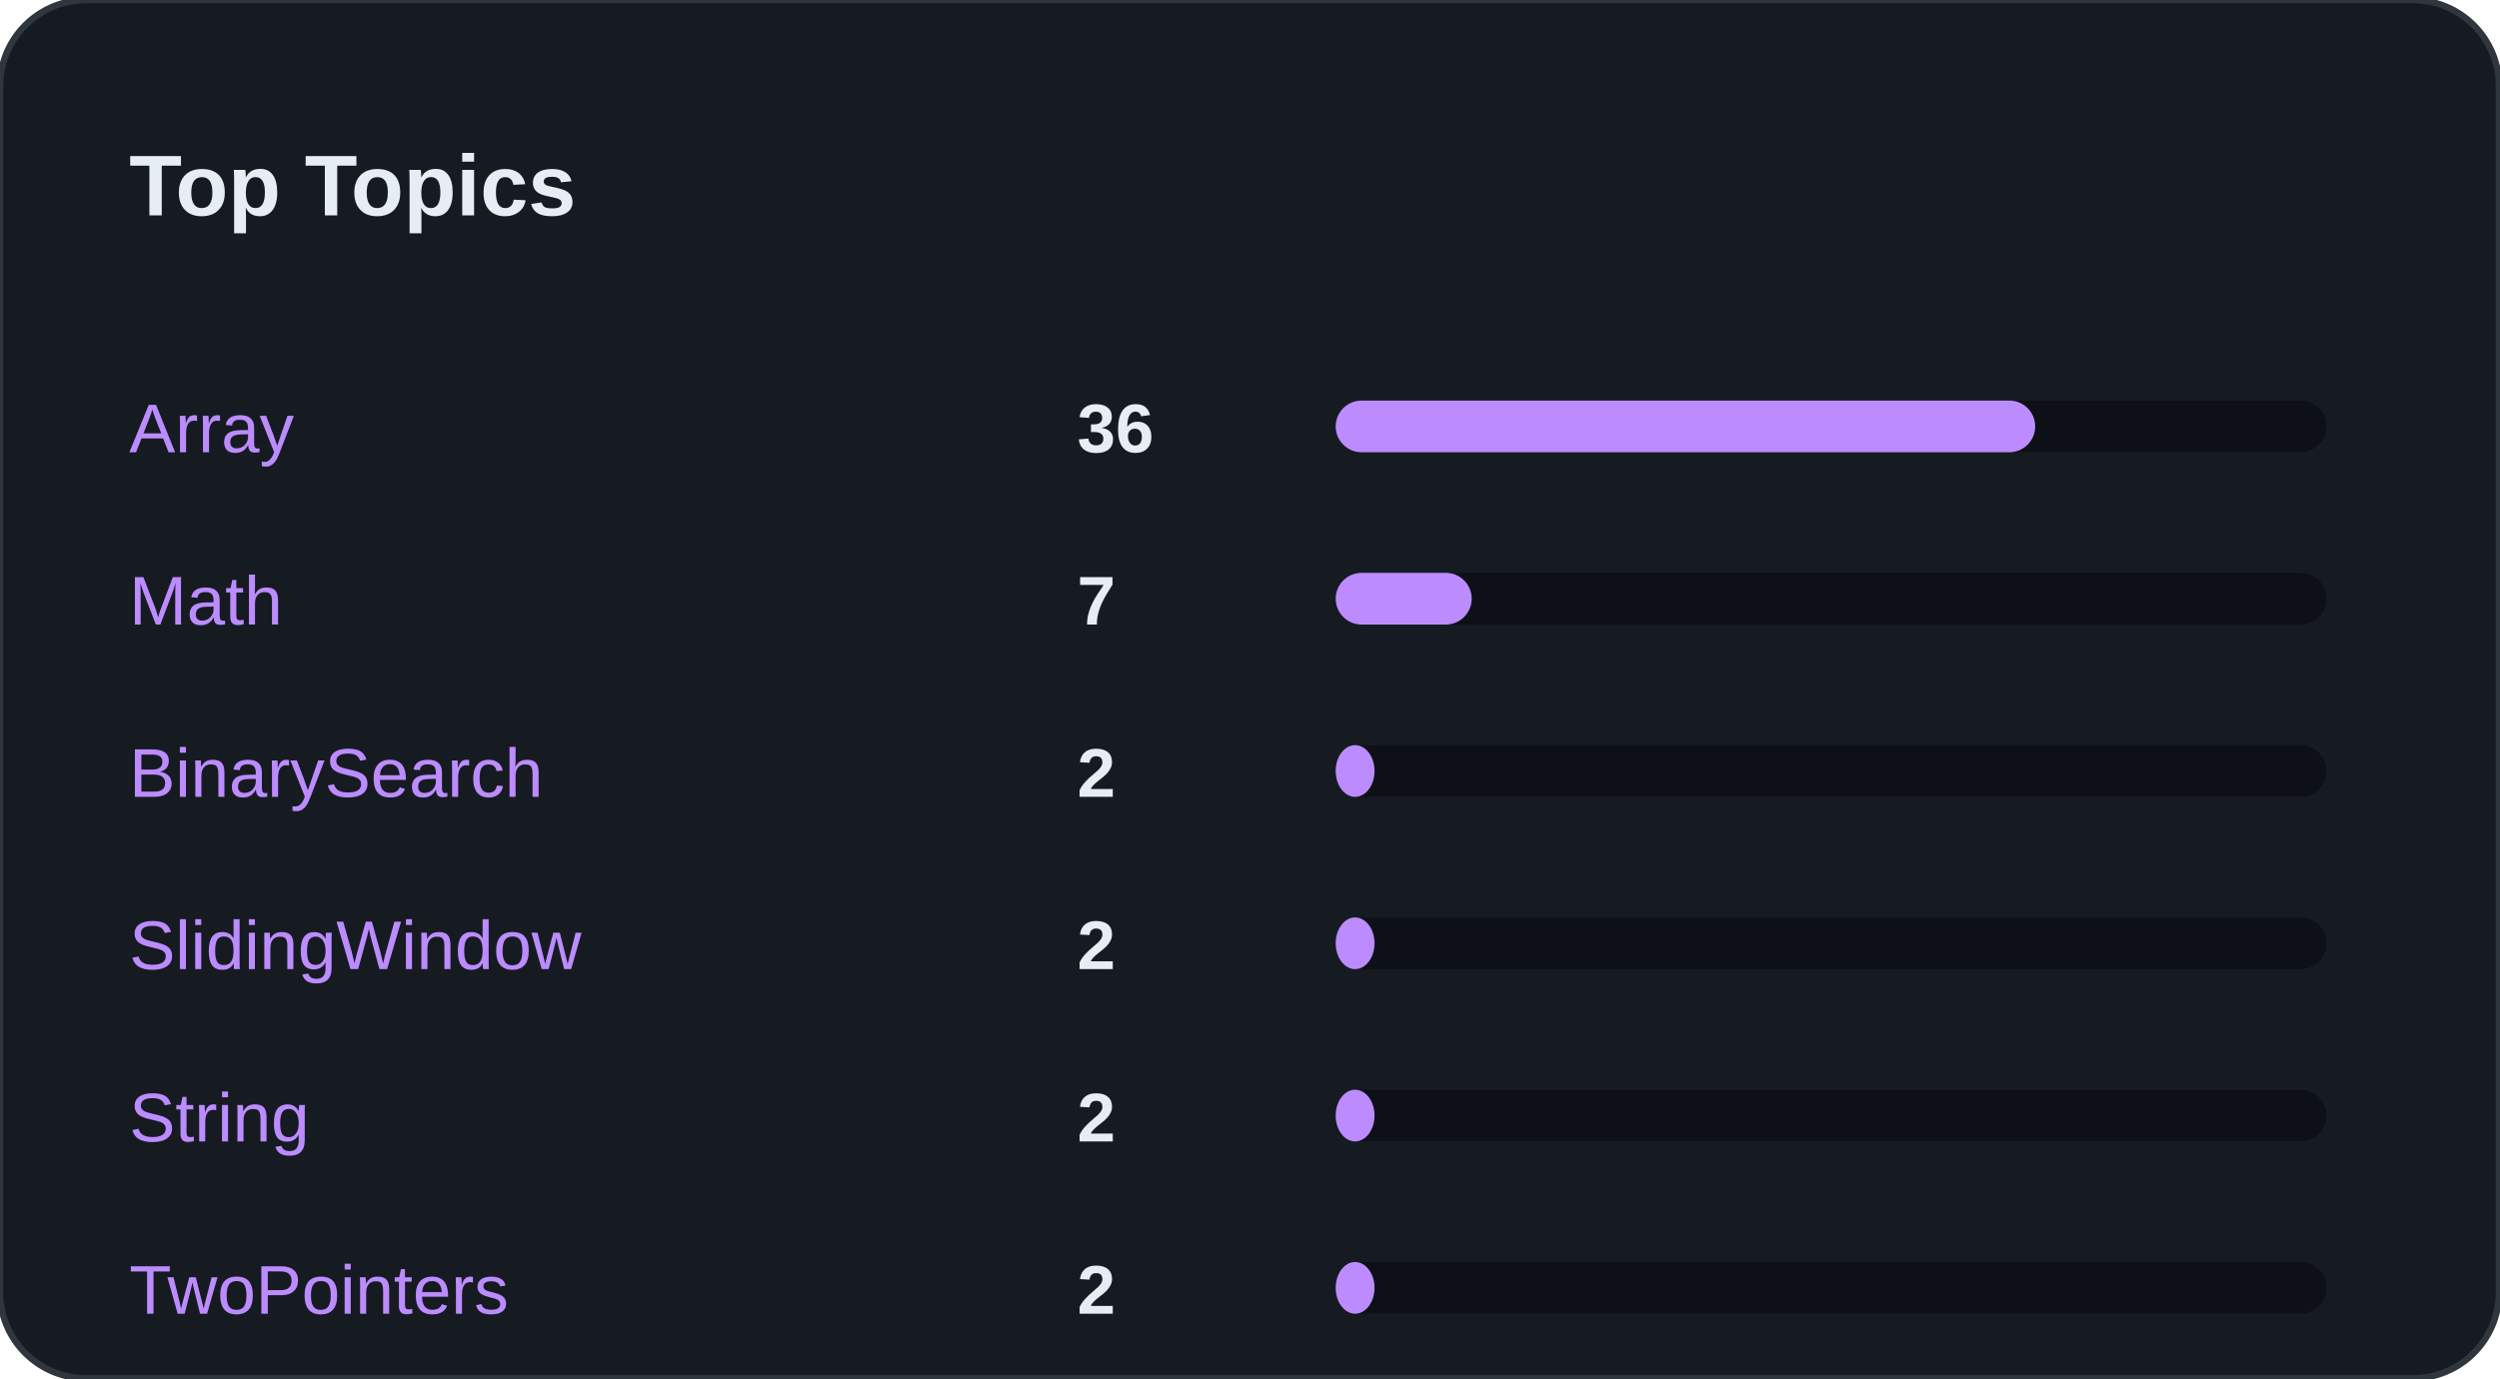
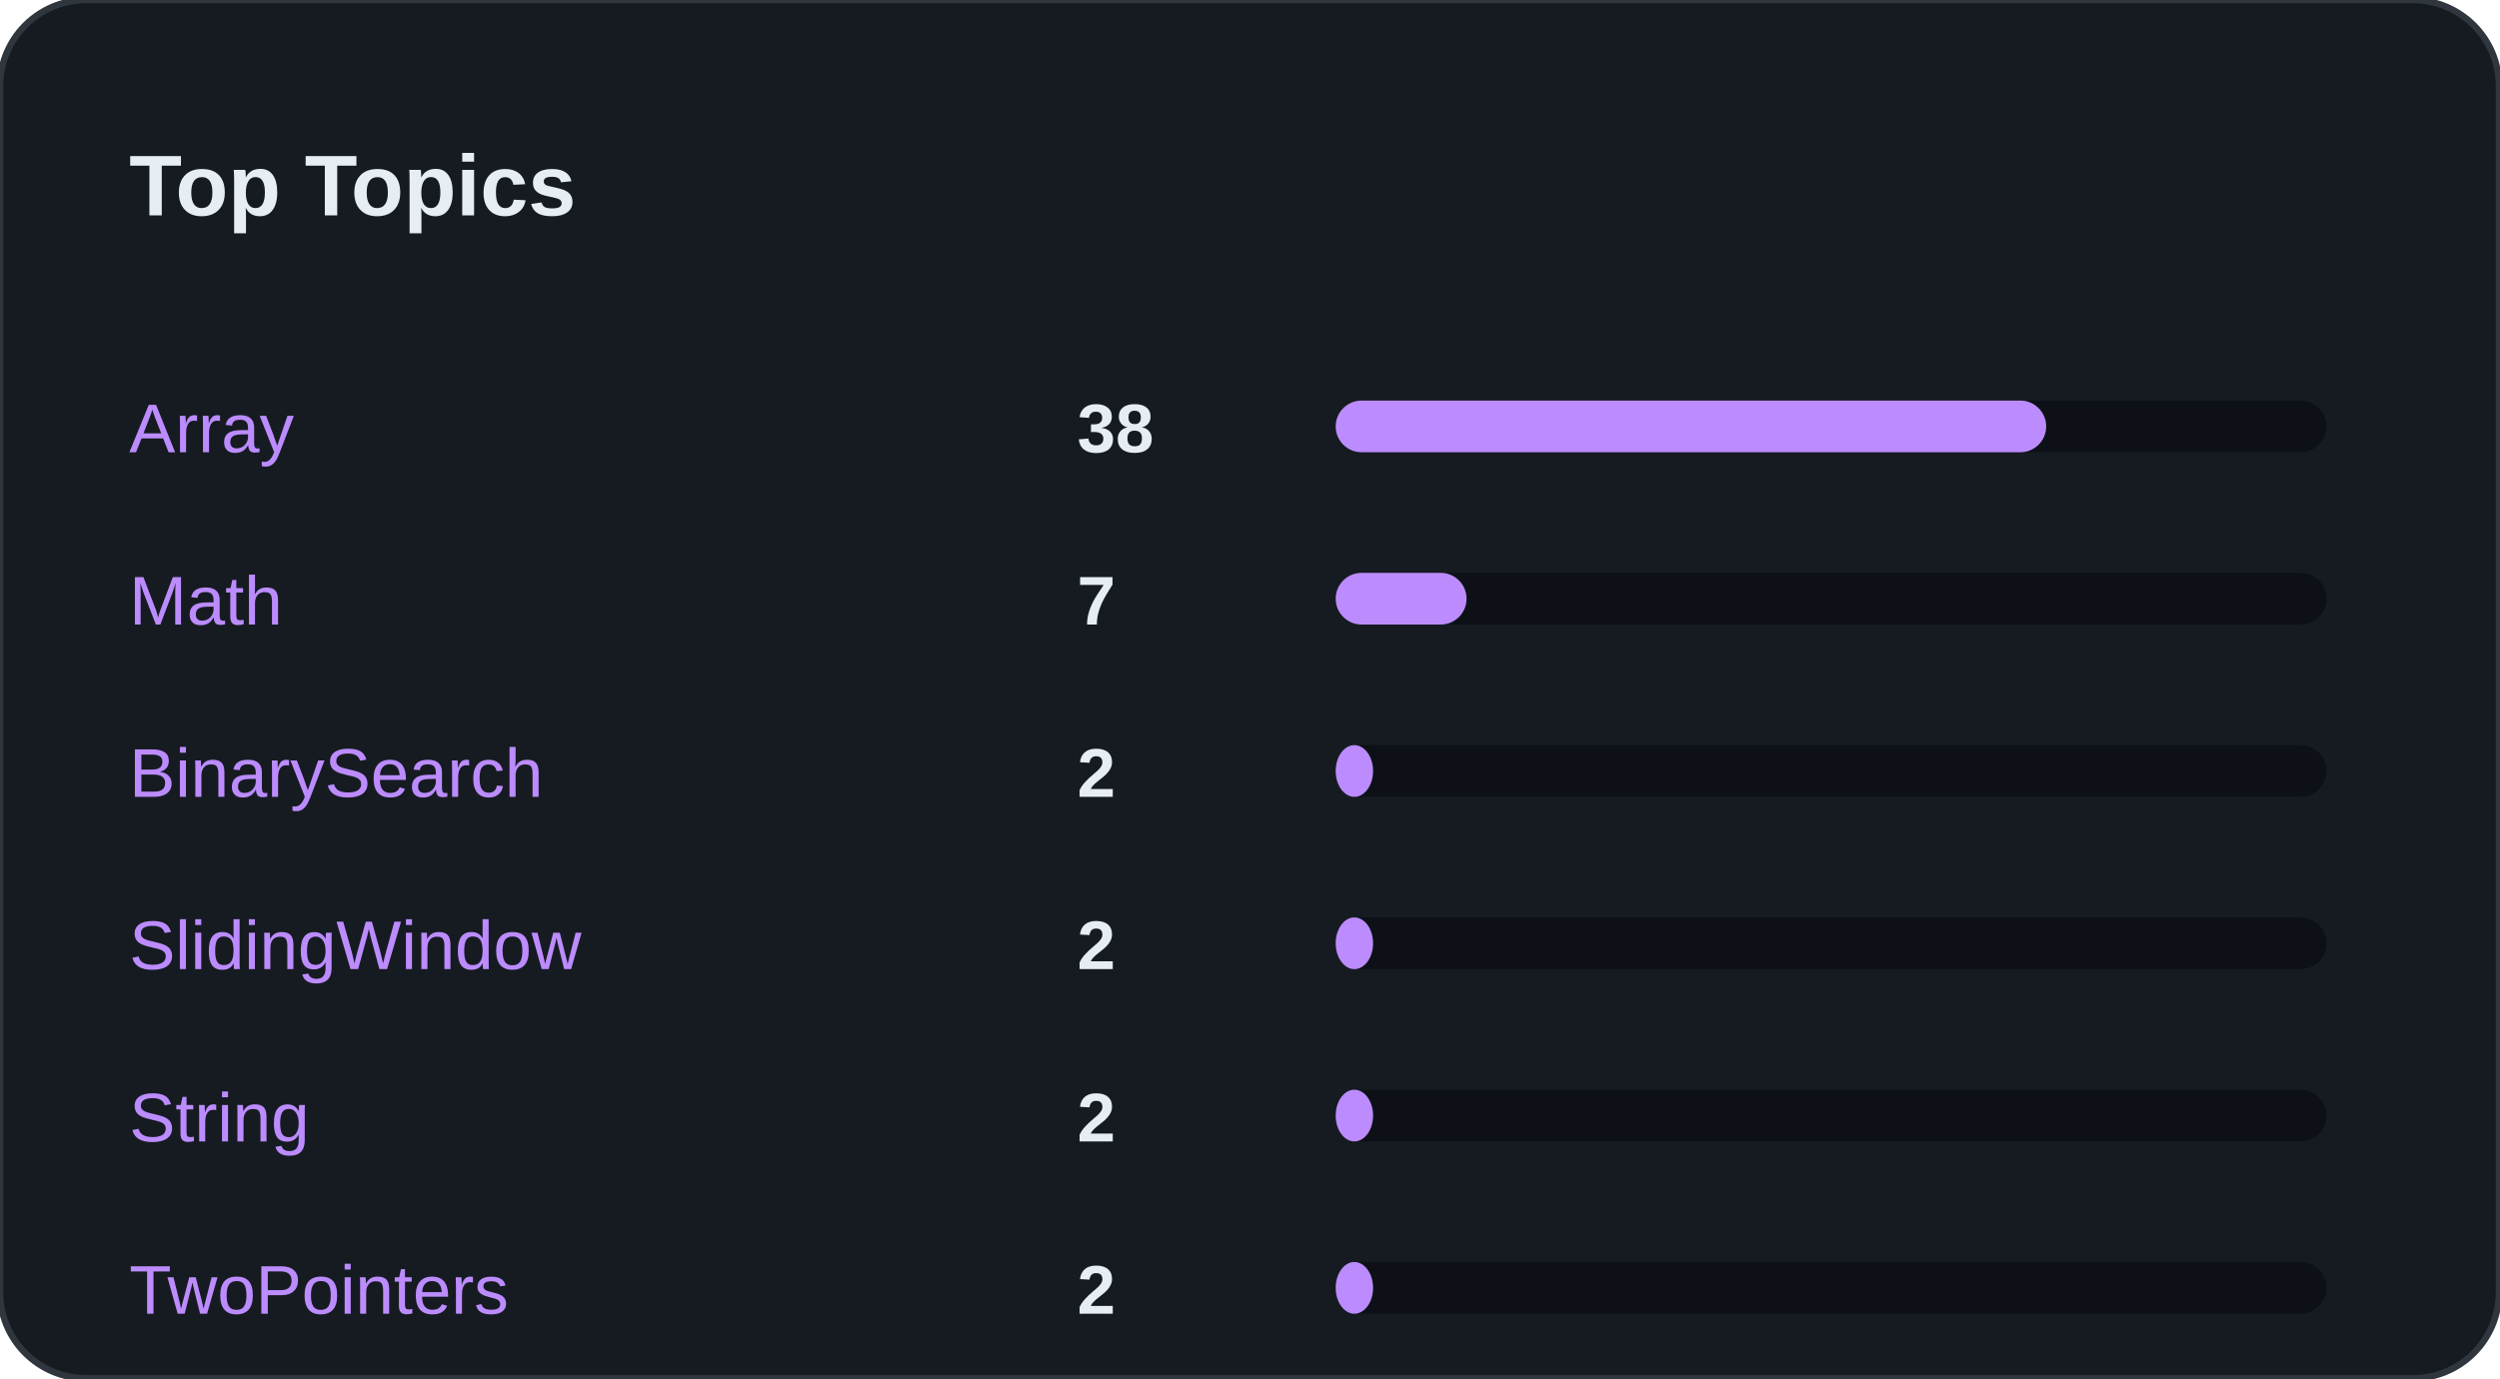
<svg xmlns="http://www.w3.org/2000/svg" width="100%" viewBox="0 0 580 320" preserveAspectRatio="xMidYMid meet">
  <rect width="580" height="320" rx="20" fill="#161B22" stroke="#30363D" stroke-width="1.5" />
  <text x="30" y="50" font-family="Segoe UI, Arial, sans-serif" font-size="20" font-weight="bold" fill="#E6EDF3">Top Topics</text>
  <text x="30" y="105" font-family="Segoe UI, Arial, sans-serif" font-size="16" fill="#BC8CFF">Array</text>
-   <text x="250" y="105" font-family="Segoe UI, Arial, sans-serif" font-size="16" font-weight="bold" fill="#E6EDF3">36</text>
+   <text x="250" y="105" font-family="Segoe UI, Arial, sans-serif" font-size="16" font-weight="bold" fill="#E6EDF3">38</text>
  <rect x="310" y="93" width="230" height="12" rx="6" fill="#0D1117" />
-   <rect x="310" y="93" width="162.353" height="12" rx="6" fill="#BC8CFF" />
+   <rect x="310" y="93" width="164.906" height="12" rx="6" fill="#BC8CFF" />
  <text x="30" y="145" font-family="Segoe UI, Arial, sans-serif" font-size="16" fill="#BC8CFF">Math</text>
  <text x="250" y="145" font-family="Segoe UI, Arial, sans-serif" font-size="16" font-weight="bold" fill="#E6EDF3">7</text>
  <rect x="310" y="133" width="230" height="12" rx="6" fill="#0D1117" />
-   <rect x="310" y="133" width="31.569" height="12" rx="6" fill="#BC8CFF" />
+   <rect x="310" y="133" width="30.377" height="12" rx="6" fill="#BC8CFF" />
  <text x="30" y="185" font-family="Segoe UI, Arial, sans-serif" font-size="16" fill="#BC8CFF">BinarySearch</text>
  <text x="250" y="185" font-family="Segoe UI, Arial, sans-serif" font-size="16" font-weight="bold" fill="#E6EDF3">2</text>
  <rect x="310" y="173" width="230" height="12" rx="6" fill="#0D1117" />
-   <rect x="310" y="173" width="9.02" height="12" rx="6" fill="#BC8CFF" />
+   <rect x="310" y="173" width="8.679" height="12" rx="6" fill="#BC8CFF" />
  <text x="30" y="225" font-family="Segoe UI, Arial, sans-serif" font-size="16" fill="#BC8CFF">SlidingWindow</text>
  <text x="250" y="225" font-family="Segoe UI, Arial, sans-serif" font-size="16" font-weight="bold" fill="#E6EDF3">2</text>
  <rect x="310" y="213" width="230" height="12" rx="6" fill="#0D1117" />
-   <rect x="310" y="213" width="9.02" height="12" rx="6" fill="#BC8CFF" />
+   <rect x="310" y="213" width="8.679" height="12" rx="6" fill="#BC8CFF" />
  <text x="30" y="265" font-family="Segoe UI, Arial, sans-serif" font-size="16" fill="#BC8CFF">String</text>
  <text x="250" y="265" font-family="Segoe UI, Arial, sans-serif" font-size="16" font-weight="bold" fill="#E6EDF3">2</text>
  <rect x="310" y="253" width="230" height="12" rx="6" fill="#0D1117" />
-   <rect x="310" y="253" width="9.02" height="12" rx="6" fill="#BC8CFF" />
+   <rect x="310" y="253" width="8.679" height="12" rx="6" fill="#BC8CFF" />
  <text x="30" y="305" font-family="Segoe UI, Arial, sans-serif" font-size="16" fill="#BC8CFF">TwoPointers</text>
  <text x="250" y="305" font-family="Segoe UI, Arial, sans-serif" font-size="16" font-weight="bold" fill="#E6EDF3">2</text>
  <rect x="310" y="293" width="230" height="12" rx="6" fill="#0D1117" />
-   <rect x="310" y="293" width="9.02" height="12" rx="6" fill="#BC8CFF" />
+   <rect x="310" y="293" width="8.679" height="12" rx="6" fill="#BC8CFF" />
</svg>
